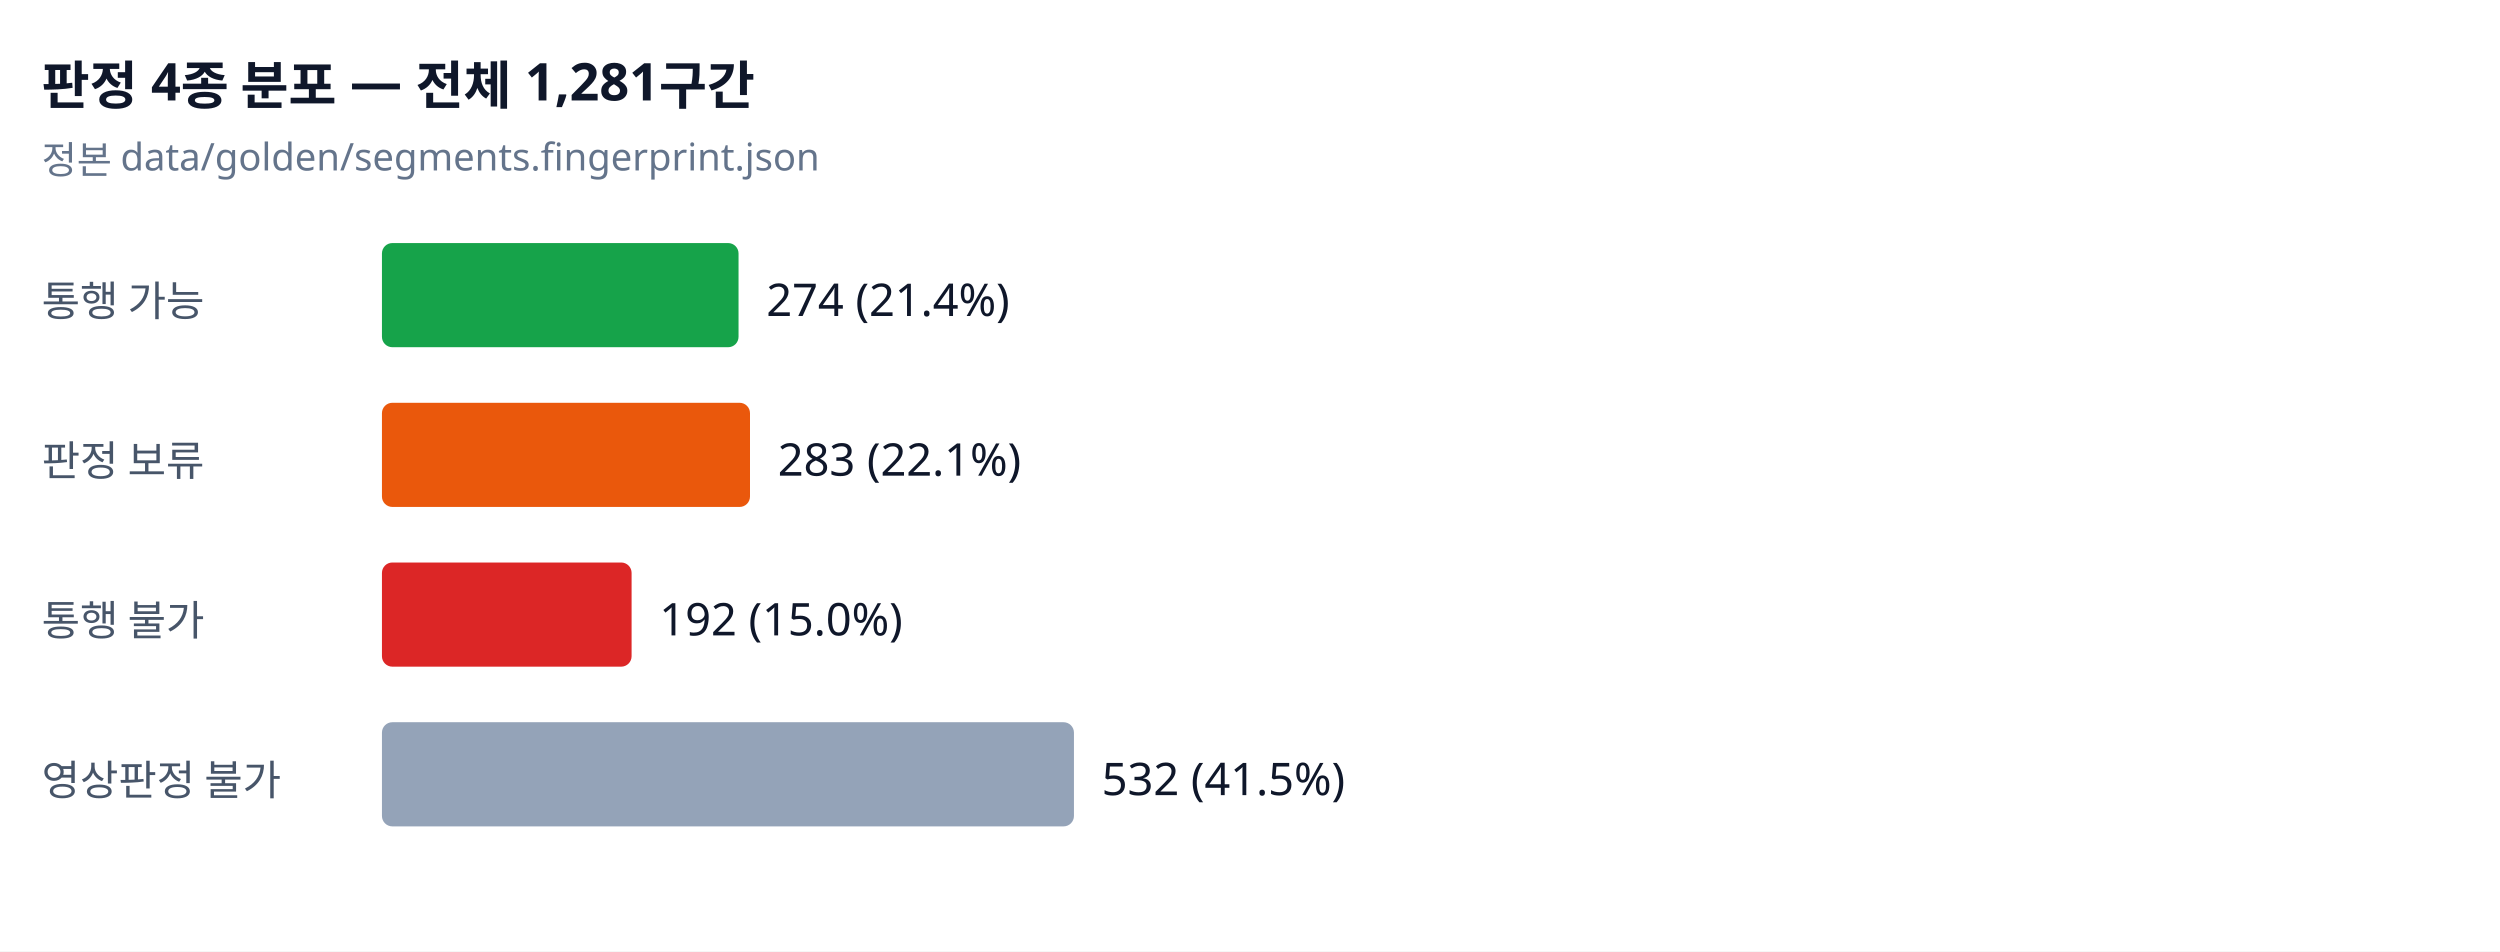
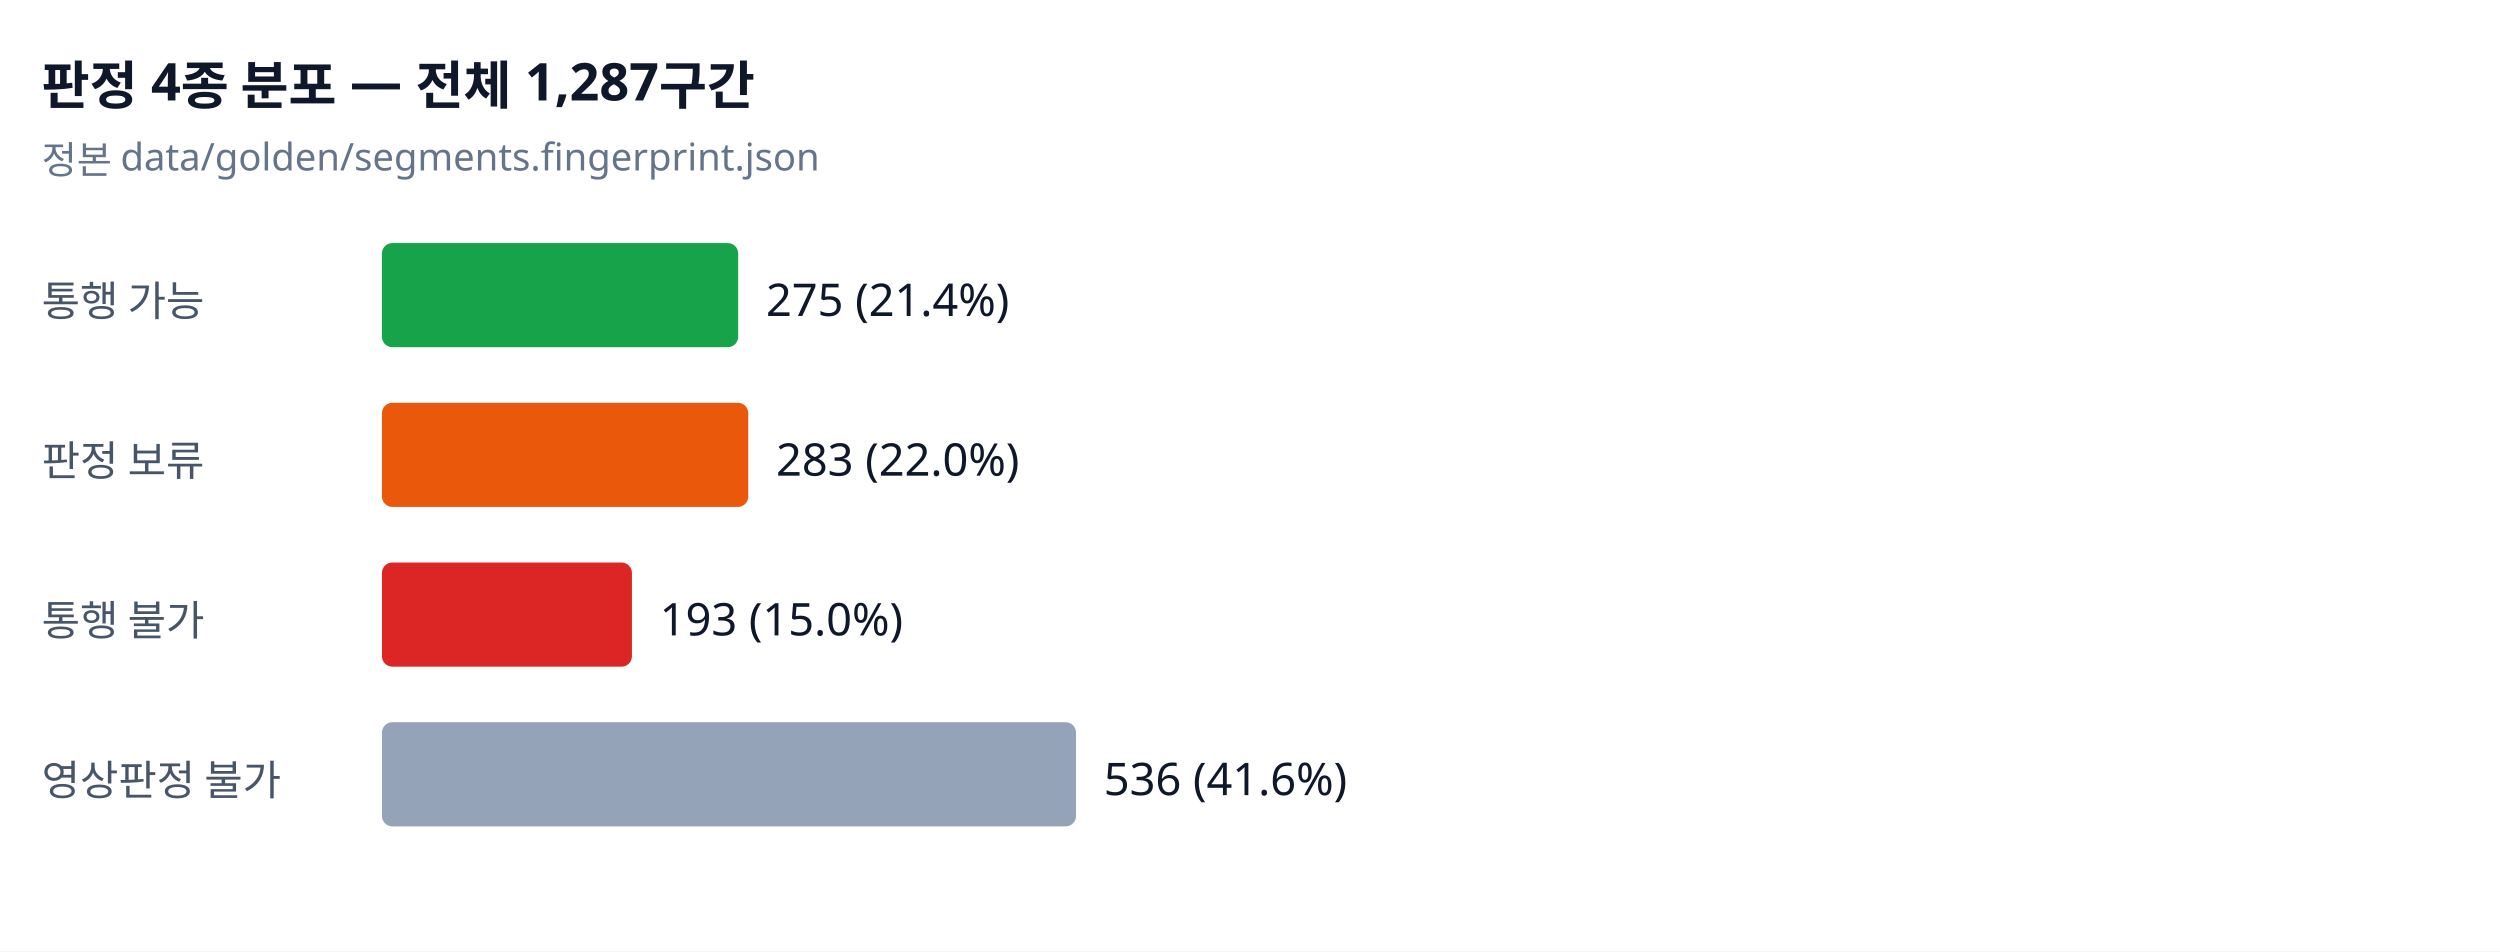
<svg xmlns="http://www.w3.org/2000/svg" viewBox="0 0 720 274" width="720" height="274" font-family="Pretendard, system-ui, sans-serif">
  <rect width="720" height="274" fill="#fff" />
-   <text x="12" y="30" font-size="15" font-weight="700" fill="#0f172a">판정 4종 분포 — 전체 1,281구간</text>
+   <text x="12" y="30" font-size="15" font-weight="700" fill="#0f172a">판정 4종 분포 — 전체 1,287구간</text>
  <text x="12" y="50" font-size="11" fill="#64748b">정본 data/golden/segments.fingerprint.json</text>
-   <rect x="110" y="70" width="102.7" height="30" fill="#16a34a" rx="3" />
-   <text x="220.7" y="91" font-size="13" fill="#0f172a">274  (21.4%)</text>
-   <rect x="110" y="116" width="106.0" height="30" fill="#ea580c" rx="3" />
-   <text x="224.0" y="137" font-size="13" fill="#0f172a">283  (22.1%)</text>
-   <rect x="110" y="162" width="71.9" height="30" fill="#dc2626" rx="3" />
-   <text x="189.9" y="183" font-size="13" fill="#0f172a">192  (15.0%)</text>
-   <rect x="110" y="208" width="199.3" height="30" fill="#94a3b8" rx="3" />
-   <text x="317.3" y="229" font-size="13" fill="#0f172a">532  (41.5%)</text>
+   <rect x="110" y="70" width="102.6" height="30" fill="#16a34a" rx="3" />
+   <text x="220.6" y="91" font-size="13" fill="#0f172a">275  (21.4%)</text>
+   <rect x="110" y="116" width="105.5" height="30" fill="#ea580c" rx="3" />
+   <text x="223.5" y="137" font-size="13" fill="#0f172a">283  (22.0%)</text>
+   <rect x="110" y="162" width="72.0" height="30" fill="#dc2626" rx="3" />
+   <text x="190.0" y="183" font-size="13" fill="#0f172a">193  (15.0%)</text>
+   <rect x="110" y="208" width="199.9" height="30" fill="#94a3b8" rx="3" />
+   <text x="317.9" y="229" font-size="13" fill="#0f172a">536  (41.6%)</text>
  <text x="12" y="91" font-size="12" fill="#475569">통행 가능</text>
  <text x="12" y="137" font-size="12" fill="#475569">판정 보류</text>
  <text x="12" y="183" font-size="12" fill="#475569">통행 불가</text>
  <text x="12" y="229" font-size="12" fill="#475569">영상판정 불가</text>
</svg>
